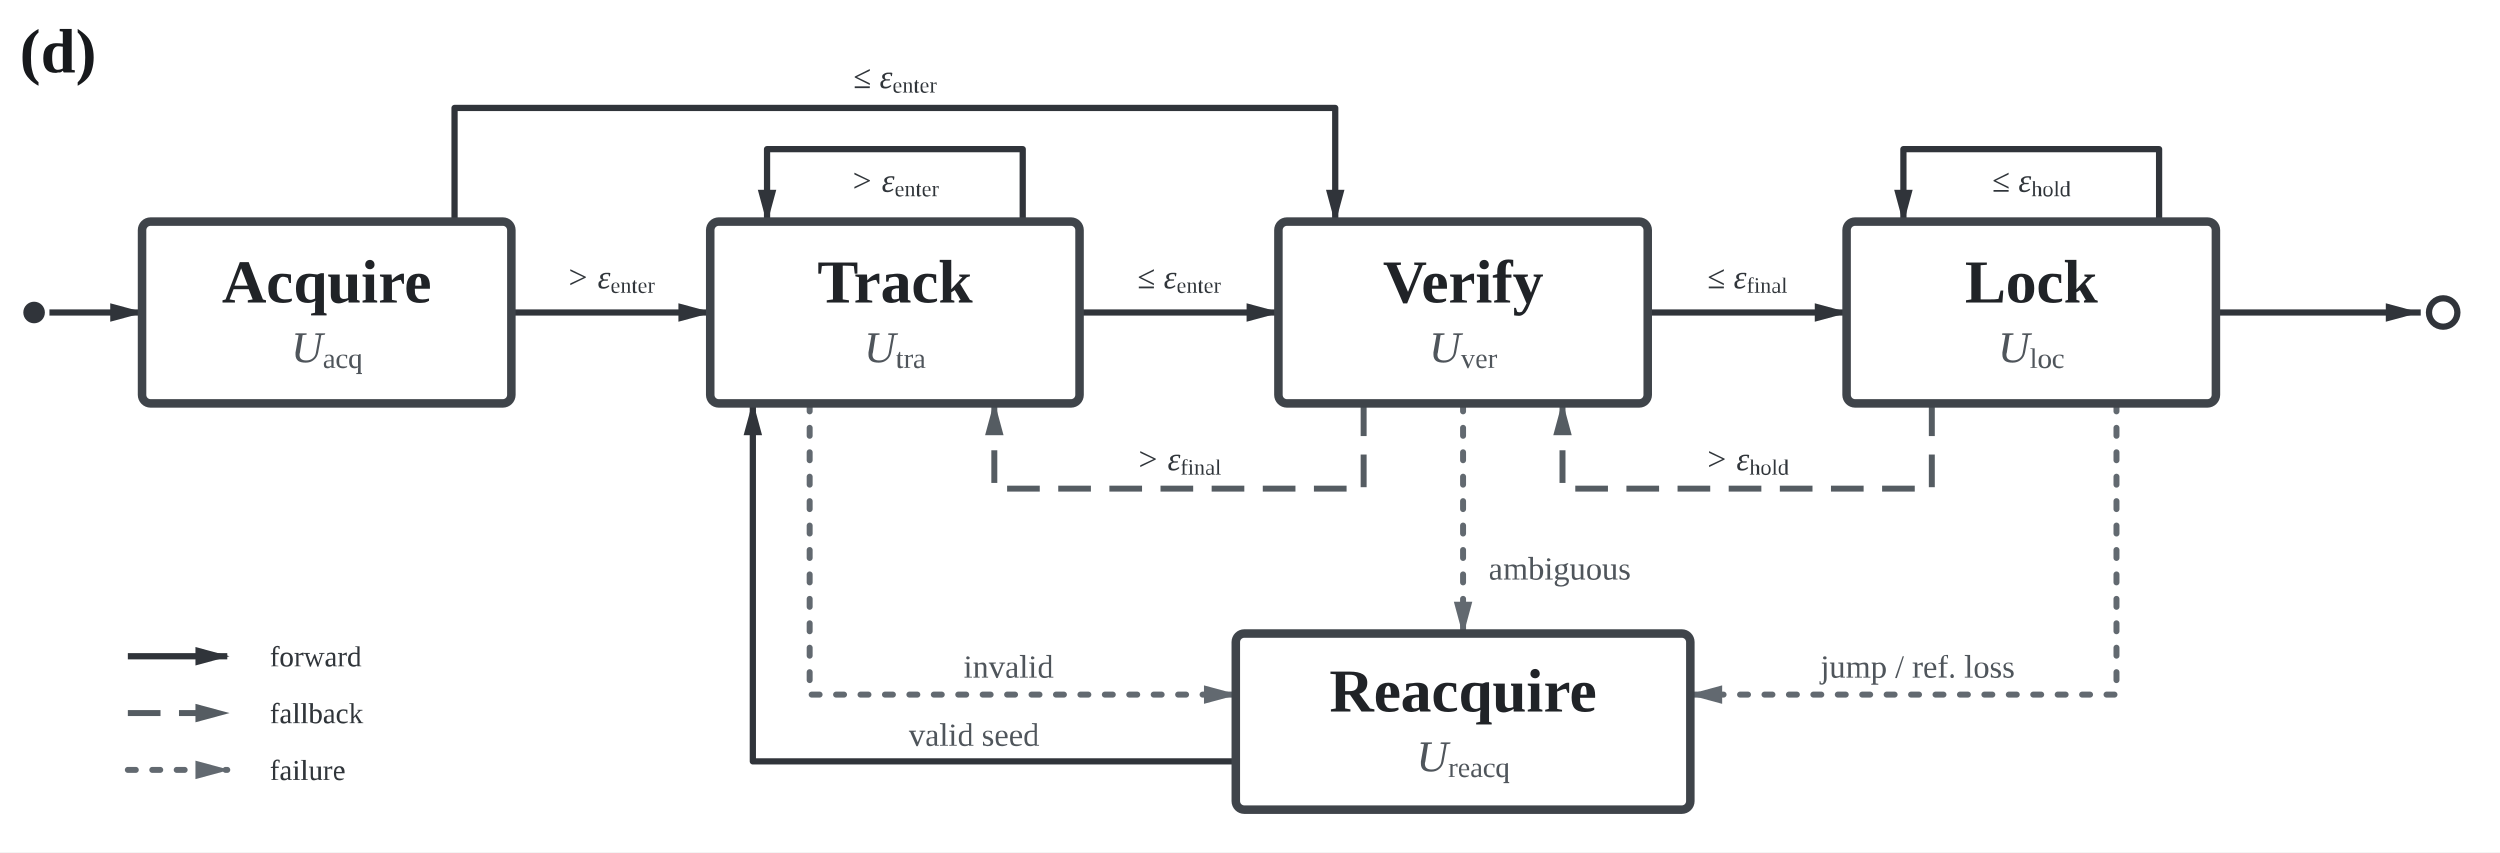
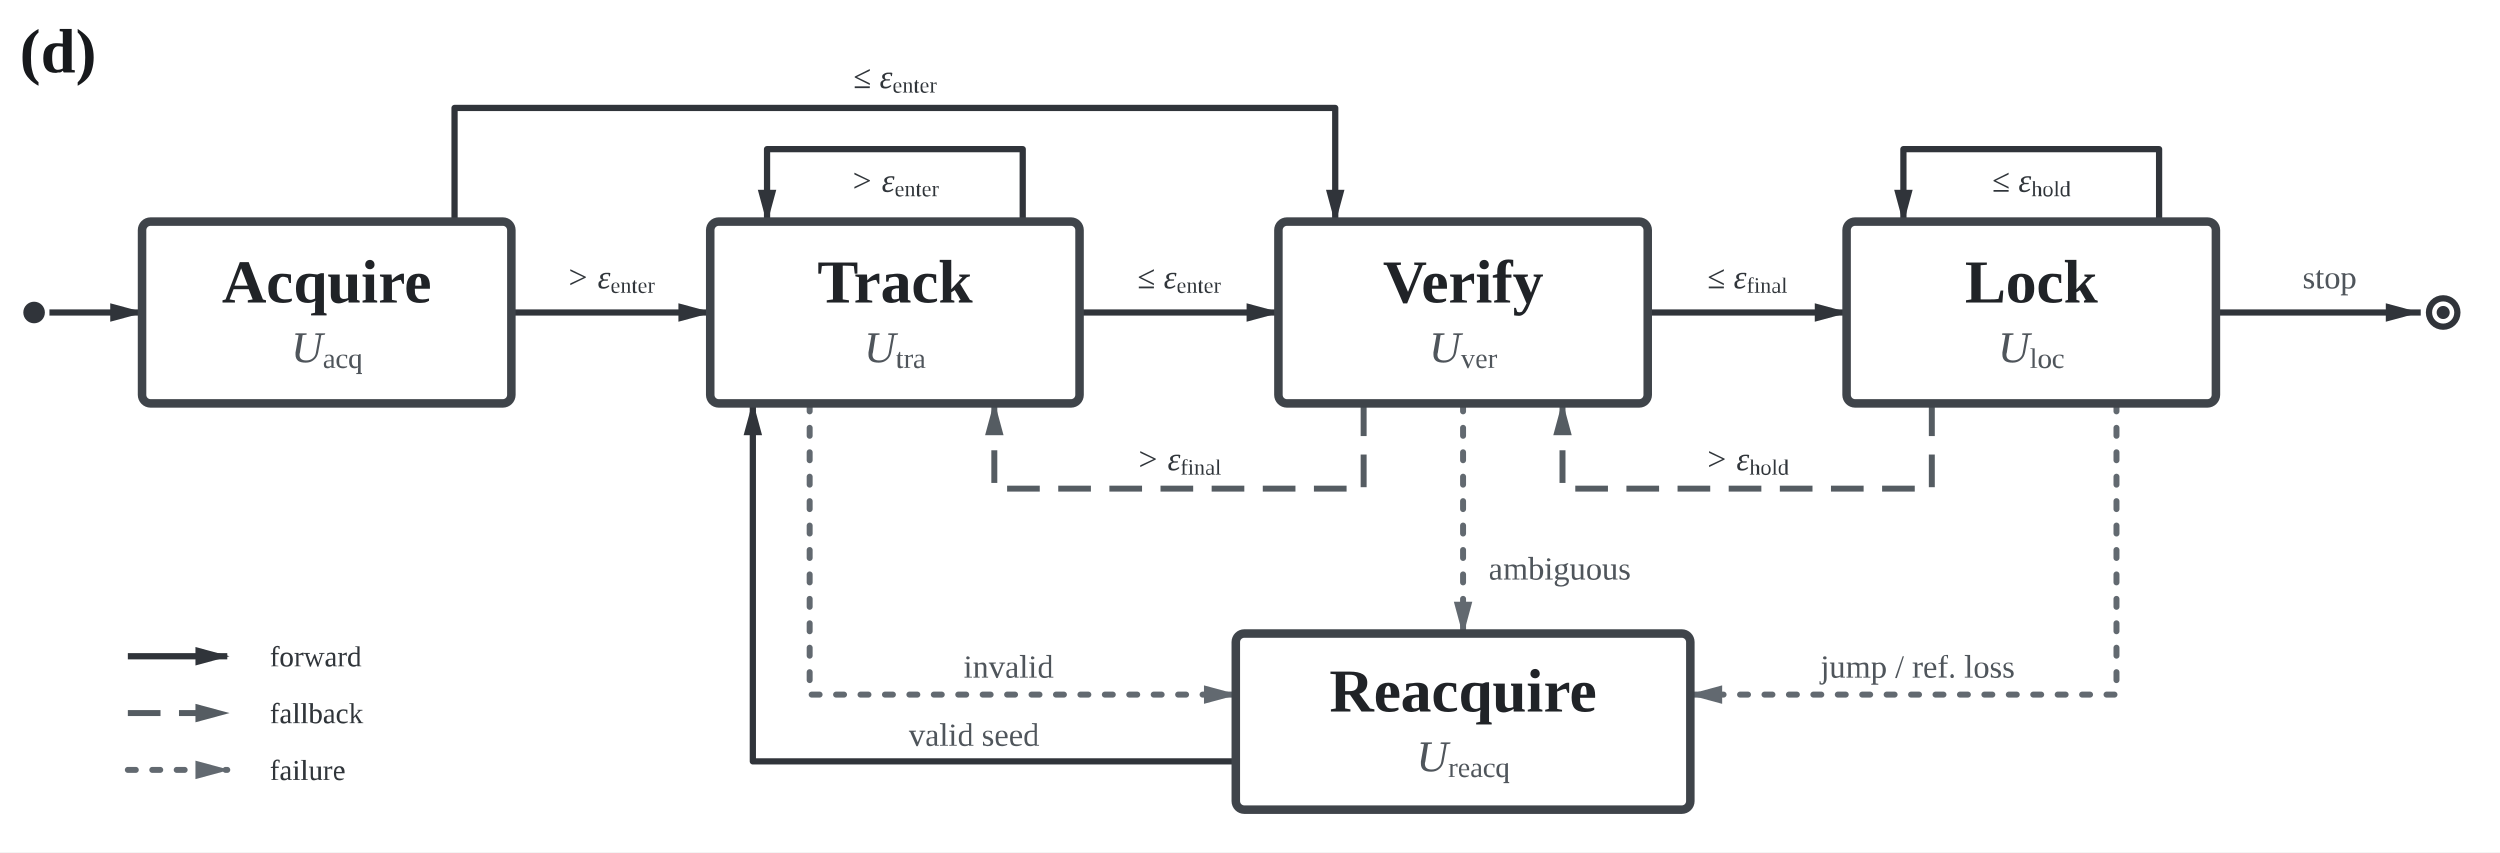
<svg xmlns="http://www.w3.org/2000/svg" width="88mm" height="30mm" viewBox="0 0 88 30" version="1.1" id="svg32">
  <defs id="defs3">
    <marker id="arrow-forward" markerWidth="1.2" markerHeight="0.65" refX="1.12" refY="0.325" orient="auto" markerUnits="userSpaceOnUse">
      <path d="M0,0 L1.2,0.325 L0,0.65 z" fill="#30343a" id="path1" />
    </marker>
    <marker id="arrow-fallback" markerWidth="1.2" markerHeight="0.65" refX="1.12" refY="0.325" orient="auto" markerUnits="userSpaceOnUse">
      <path d="M0,0 L1.2,0.325 L0,0.65 z" fill="#555c62" id="path2" />
    </marker>
    <marker id="arrow-failure" markerWidth="1.2" markerHeight="0.65" refX="1.12" refY="0.325" orient="auto" markerUnits="userSpaceOnUse">
      <path d="M0,0 L1.2,0.325 L0,0.65 z" fill="#626970" id="path3" />
    </marker>
    <style id="style3">
      .state { font-family: "Times New Roman", "Latin Modern Roman", serif; font-size: 2.15px; font-weight: 700; fill: #202327; letter-spacing: 0; }
      .quantity { font-family: "Times New Roman", "Latin Modern Roman", serif; font-size: 1.55px; font-style: italic; fill: #4f555b; letter-spacing: 0; }
      .condition { font-family: "Times New Roman", "Latin Modern Roman", serif; font-size: 1.17px; font-style: italic; fill: #30353a; letter-spacing: 0; }
      .event { font-family: "Times New Roman", "Latin Modern Roman", serif; font-size: 1.14px; font-style: normal; fill: #4f555b; letter-spacing: 0; }
      .legend { font-family: "Times New Roman", "Latin Modern Roman", serif; font-size: 1.02px; font-style: normal; fill: #30353a; letter-spacing: 0; }
      .label-bg { fill: #ffffff; stroke: none; }
      .panel { font-family: "Times New Roman", "Latin Modern Roman", serif; font-size: 2.2px; font-weight: 700; fill: #17191c; letter-spacing: 0; }
      .node { fill: #ffffff; stroke: #3f444a; stroke-width: 0.30; }
      .forward { fill: none; stroke: #30343a; stroke-width: 0.22; stroke-linecap: square; stroke-linejoin: round; marker-end: url(#arrow-forward); }
      .fallback { fill: none; stroke: #555c62; stroke-width: 0.21; stroke-dasharray: 1.15,0.65; stroke-linecap: butt; stroke-linejoin: round; marker-end: url(#arrow-fallback); }
      .failure { fill: none; stroke: #626970; stroke-width: 0.21; stroke-dasharray: 0.28,0.58; stroke-linecap: round; stroke-linejoin: round; marker-end: url(#arrow-failure); }
      .legend-forward { fill: none; stroke: #30343a; stroke-width: 0.22; marker-end: url(#arrow-forward); }
      .legend-fallback { fill: none; stroke: #555c62; stroke-width: 0.21; stroke-dasharray: 1.15,0.65; marker-end: url(#arrow-fallback); }
      .legend-failure { fill: none; stroke: #626970; stroke-width: 0.21; stroke-dasharray: 0.28,0.58; stroke-linecap: round; marker-end: url(#arrow-failure); }
    </style>
  </defs>
  <g id="layer-background">
    <rect id="page-background" width="88" height="30" fill="#ffffff" x="0" y="0" />
    <text id="panel-label" class="panel" x="0.7" y="2.55">(d)</text>
  </g>
  <g id="layer-transitions">
    <circle id="initial-state" cx="1.2" cy="11" r="0.38" fill="#30343a" />
    <path id="initial-to-acquire" class="forward" d="M1.85,11 H5" />
    <path id="acquire-to-track" class="forward" d="M18,11 H25" />
    <path id="track-to-verify" class="forward" d="M38,11 H45" />
    <path id="verify-to-lock" class="forward" d="M58,11 H65" />
-     <path id="lock-to-output" class="forward" d="M78,11 H85.1" />
-     <circle id="calibrated-output" cx="86" cy="11" r="0.50" fill="#ffffff" stroke="#30343a" stroke-width="0.22" />
+     <path id="lock-to-terminal" class="forward" d="M78,11 H85.1" />
+     <circle id="terminal-state-outer" cx="86" cy="11" r="0.50" fill="#ffffff" stroke="#30343a" stroke-width="0.22" />
+     <circle id="terminal-state-inner" cx="86" cy="11" r="0.23" fill="#30343a" />
    <path id="acquire-to-verify" class="forward" d="M 16,7.8 V 3.8 H 47 V 7.8" />
    <path id="track-self-loop" class="forward" d="M36,7.8 V5.25 H27 V7.8" />
    <path id="lock-self-loop" class="forward" d="M76,7.8 V5.25 H67 V7.8" />
    <path id="verify-to-track" class="fallback" d="M 48,14.2 V 17.2 H 35 V 14.2" />
    <path id="lock-to-verify" class="fallback" d="M 68,14.2 V 17.2 H 55 V 14.2" />
    <path id="track-to-reacquire" class="failure" d="M 28.5,14.2 V 24.45 H 43.5" />
    <path id="verify-to-reacquire" class="failure" d="M51.5,14.2 V22.3" />
    <path id="lock-to-reacquire" class="failure" d="M 74.5,14.2 V 24.45 H 59.5" />
    <path id="reacquire-to-track" class="forward" d="M 43.5,26.8 H 26.5 V 14.2" />
  </g>
  <g id="layer-state-boxes">
    <rect id="box-acquire" class="node" x="5" y="7.8" width="13" height="6.4" rx="0.3" />
    <rect id="box-track" class="node" x="25" y="7.8" width="13" height="6.4" rx="0.3" />
    <rect id="box-verify" class="node" x="45" y="7.8" width="13" height="6.4" rx="0.3" />
    <rect id="box-lock" class="node" x="65" y="7.8" width="13" height="6.4" rx="0.3" />
    <rect id="box-reacquire" class="node" x="43.5" y="22.3" width="16" height="6.2" rx="0.3" />
  </g>
  <g id="layer-state-text">
    <g id="text-acquire">
      <text class="state" x="11.5" y="10.65" text-anchor="middle" id="text3">Acquire</text>
      <text class="quantity" x="11.5" y="12.75" text-anchor="middle" id="text4">U<tspan baseline-shift="sub" font-size="1.0px" font-style="normal" id="tspan3">acq</tspan>
      </text>
    </g>
    <g id="text-track">
      <text class="state" x="31.5" y="10.65" text-anchor="middle" id="text5">Track</text>
      <text class="quantity" x="31.5" y="12.75" text-anchor="middle" id="text6">U<tspan baseline-shift="sub" font-size="1.0px" font-style="normal" id="tspan5">tra</tspan>
      </text>
    </g>
    <g id="text-verify">
      <text class="state" x="51.5" y="10.65" text-anchor="middle" id="text7">Verify</text>
      <text class="quantity" x="51.5" y="12.75" text-anchor="middle" id="text8">U<tspan baseline-shift="sub" font-size="1.0px" font-style="normal" id="tspan7">ver</tspan>
      </text>
    </g>
    <g id="text-lock">
      <text class="state" x="71.5" y="10.65" text-anchor="middle" id="text9">Lock</text>
      <text class="quantity" x="71.5" y="12.75" text-anchor="middle" id="text10">U<tspan baseline-shift="sub" font-size="1.0px" font-style="normal" id="tspan9">loc</tspan>
      </text>
    </g>
    <g id="text-reacquire">
      <text class="state" x="51.5" y="25.05" text-anchor="middle" id="text11">Reacquire</text>
      <text class="quantity" x="51.5" y="27.15" text-anchor="middle" id="text12">U<tspan baseline-shift="sub" font-size="1.0px" font-style="normal" id="tspan11">reacq</tspan>
      </text>
    </g>
  </g>
  <g id="layer-transition-conditions">
    <rect class="label-bg" x="57.1" y="15.15" width="8.8" height="1.75" rx="0.15" id="rect13" />
    <rect class="label-bg" x="37.1" y="15.15" width="8.8" height="1.75" rx="0.15" id="rect14" />
    <text id="condition-acquire-verify" class="condition" x="31.5" y="3.1" text-anchor="middle">≤ ε<tspan baseline-shift="sub" font-size="0.78px" font-style="normal" id="tspan16">enter</tspan>
    </text>
    <text id="condition-acquire-track" class="condition" x="21.5" y="10.15" text-anchor="middle">&gt; ε<tspan baseline-shift="sub" font-size="0.78px" font-style="normal" id="tspan18">enter</tspan>
    </text>
    <text id="condition-track-loop" class="condition" x="31.5" y="6.75" text-anchor="middle">&gt; ε<tspan baseline-shift="sub" font-size="0.78px" font-style="normal" id="tspan20">enter</tspan>
    </text>
    <text id="condition-track-verify" class="condition" x="41.5" y="10.15" text-anchor="middle">≤ ε<tspan baseline-shift="sub" font-size="0.78px" font-style="normal" id="tspan22">enter</tspan>
    </text>
    <text id="condition-verify-lock" class="condition" x="61.5" y="10.15" text-anchor="middle">≤ ε<tspan baseline-shift="sub" font-size="0.78px" font-style="normal" id="tspan24">final</tspan>
    </text>
    <text id="condition-lock-loop" class="condition" x="71.5" y="6.75" text-anchor="middle">≤ ε<tspan baseline-shift="sub" font-size="0.78px" font-style="normal" id="tspan26">hold</tspan>
    </text>
    <text id="condition-verify-track" class="condition" x="41.5" y="16.55" text-anchor="middle">&gt; ε<tspan baseline-shift="sub" font-size="0.78px" font-style="normal" id="tspan28">final</tspan>
    </text>
    <text id="condition-lock-verify" class="condition" x="61.5" y="16.55" text-anchor="middle">&gt; ε<tspan baseline-shift="sub" font-size="0.78px" font-style="normal" id="tspan30">hold</tspan>
    </text>
+     <text id="event-stop" class="event" x="82" y="10.15" text-anchor="middle">stop</text>
    <text id="event-track-failure" class="event" x="35.5" y="23.85" text-anchor="middle">invalid</text>
    <text id="event-verify-failure" class="event" x="52.4" y="20.4" text-anchor="start">ambiguous</text>
    <text id="event-lock-failure" class="event" x="67.5" y="23.85" text-anchor="middle">jump / ref. loss</text>
    <text id="event-seed-restored" class="event" x="35" y="26.25" text-anchor="middle" xml:space="preserve">
      <tspan x="35" y="26.25" id="tspan1">valid seed</tspan>
    </text>
  </g>
  <g id="layer-line-legend">
    <path class="legend-forward" d="M 4.5,23.1 H 8" id="path30" />
    <text class="legend" x="9.5" y="23.45" id="text30">forward</text>
    <path class="legend-fallback" d="M 4.5,25.1 H 8" id="path31" />
    <text class="legend" x="9.5" y="25.45" id="text31">fallback</text>
    <path class="legend-failure" d="M 4.5,27.1 H 8" id="path32" />
    <text class="legend" x="9.5" y="27.45" id="text32">failure</text>
  </g>
</svg>
